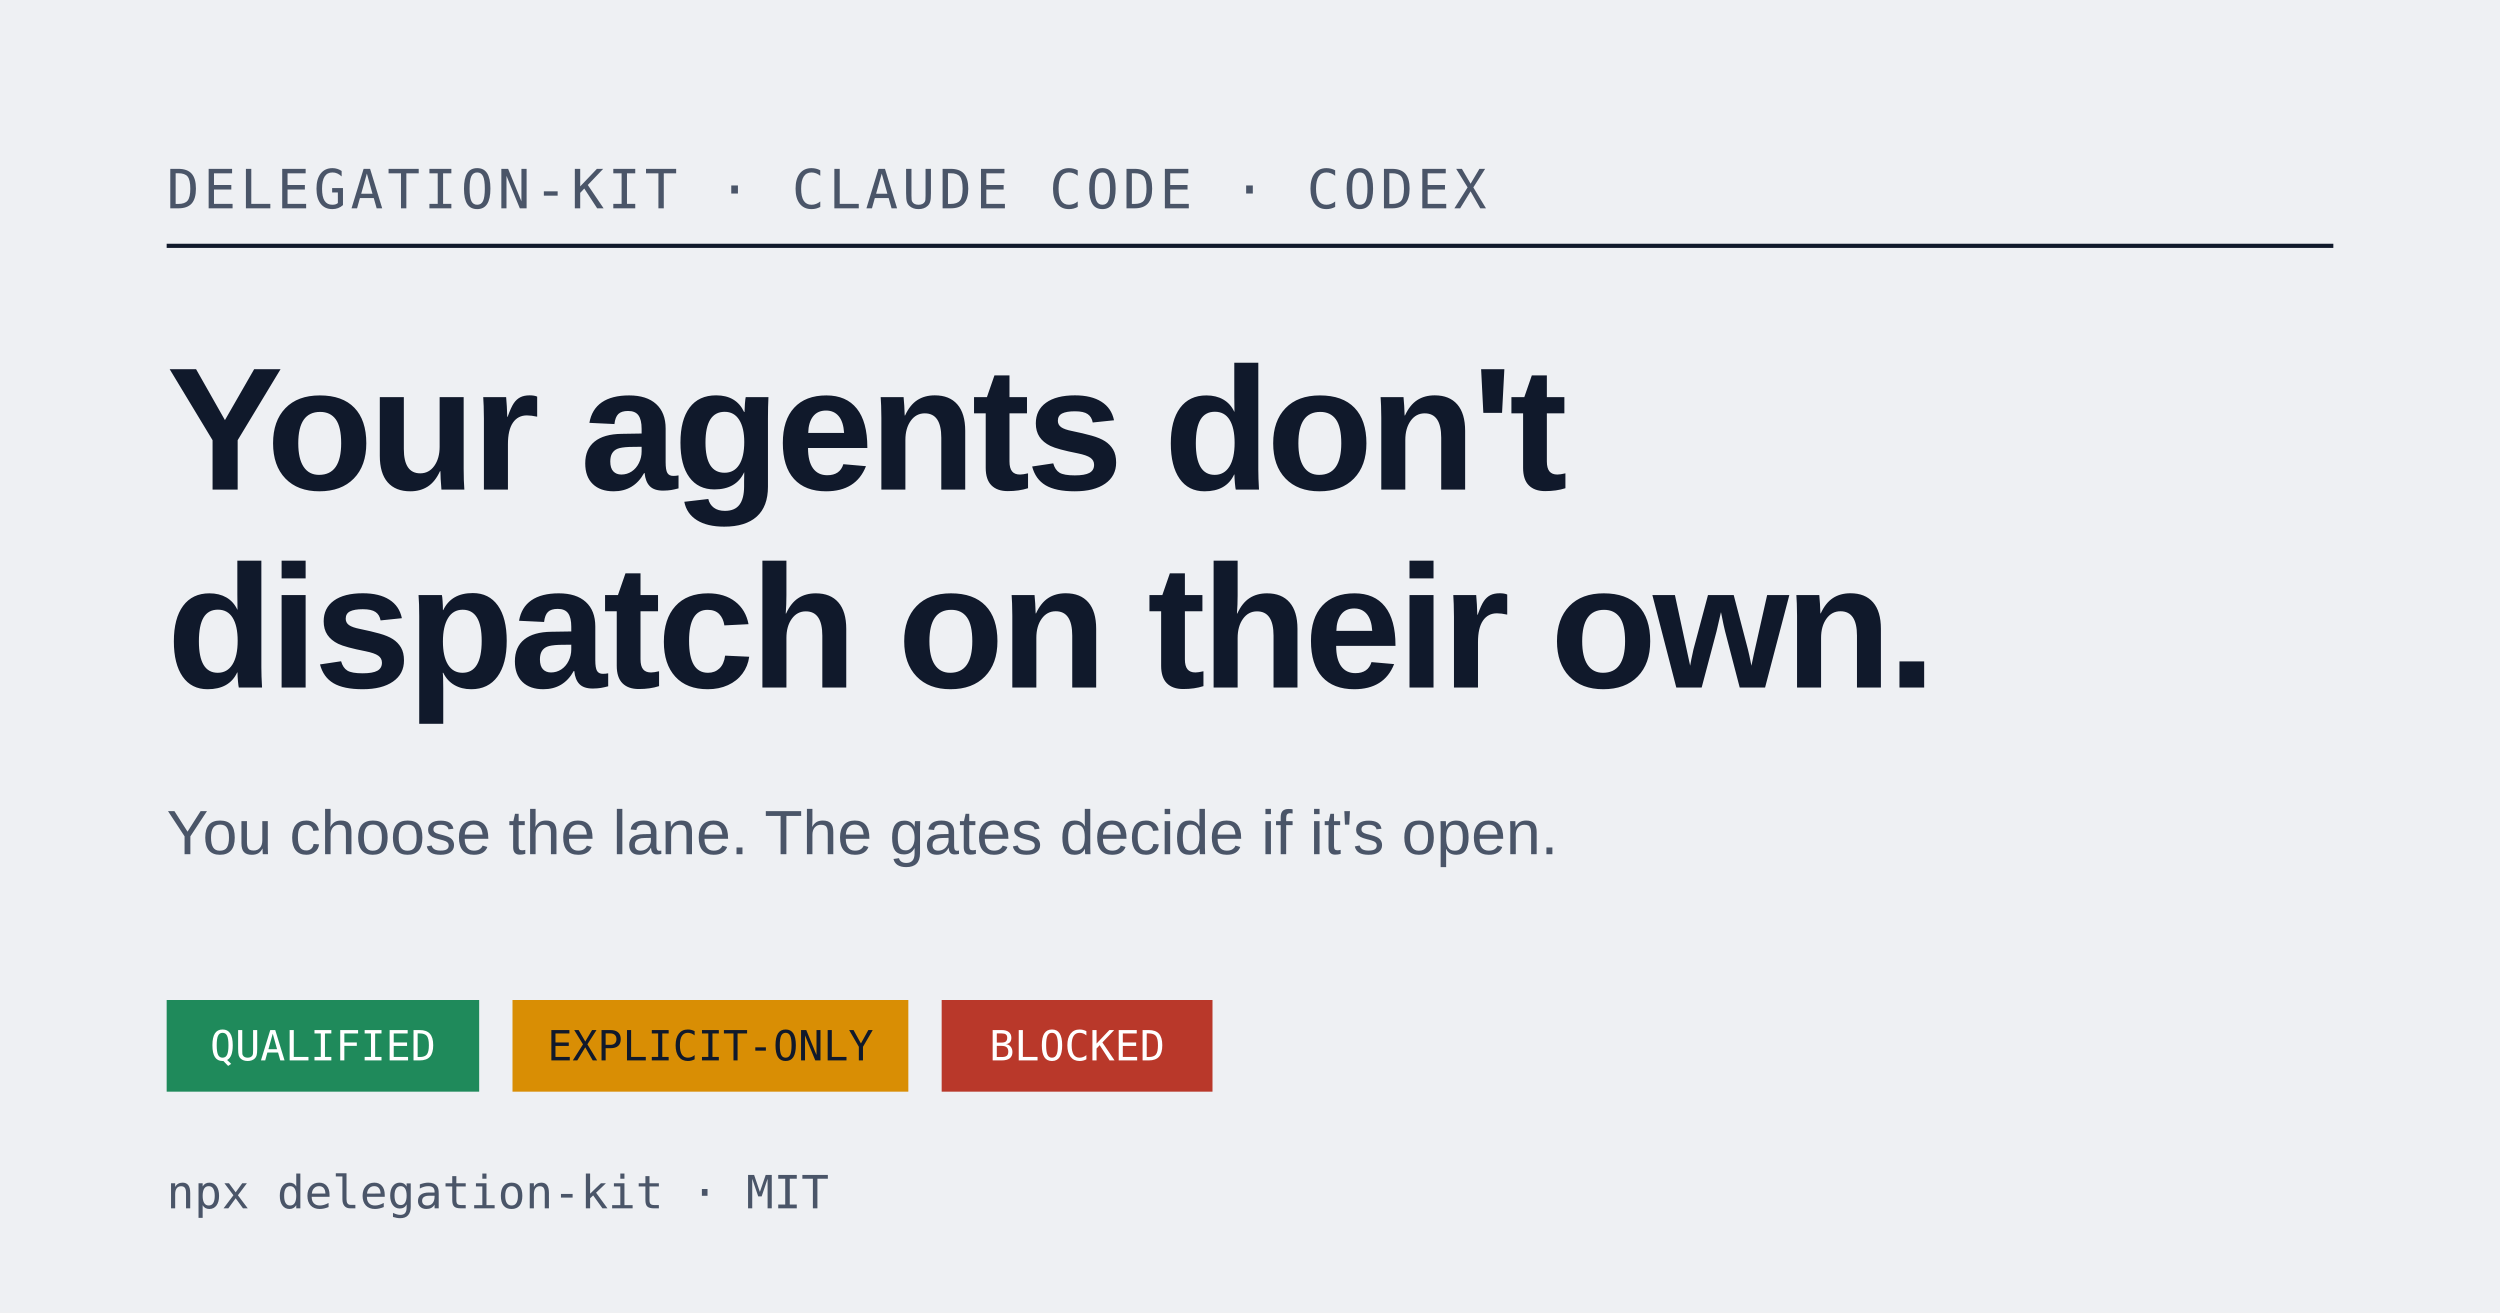
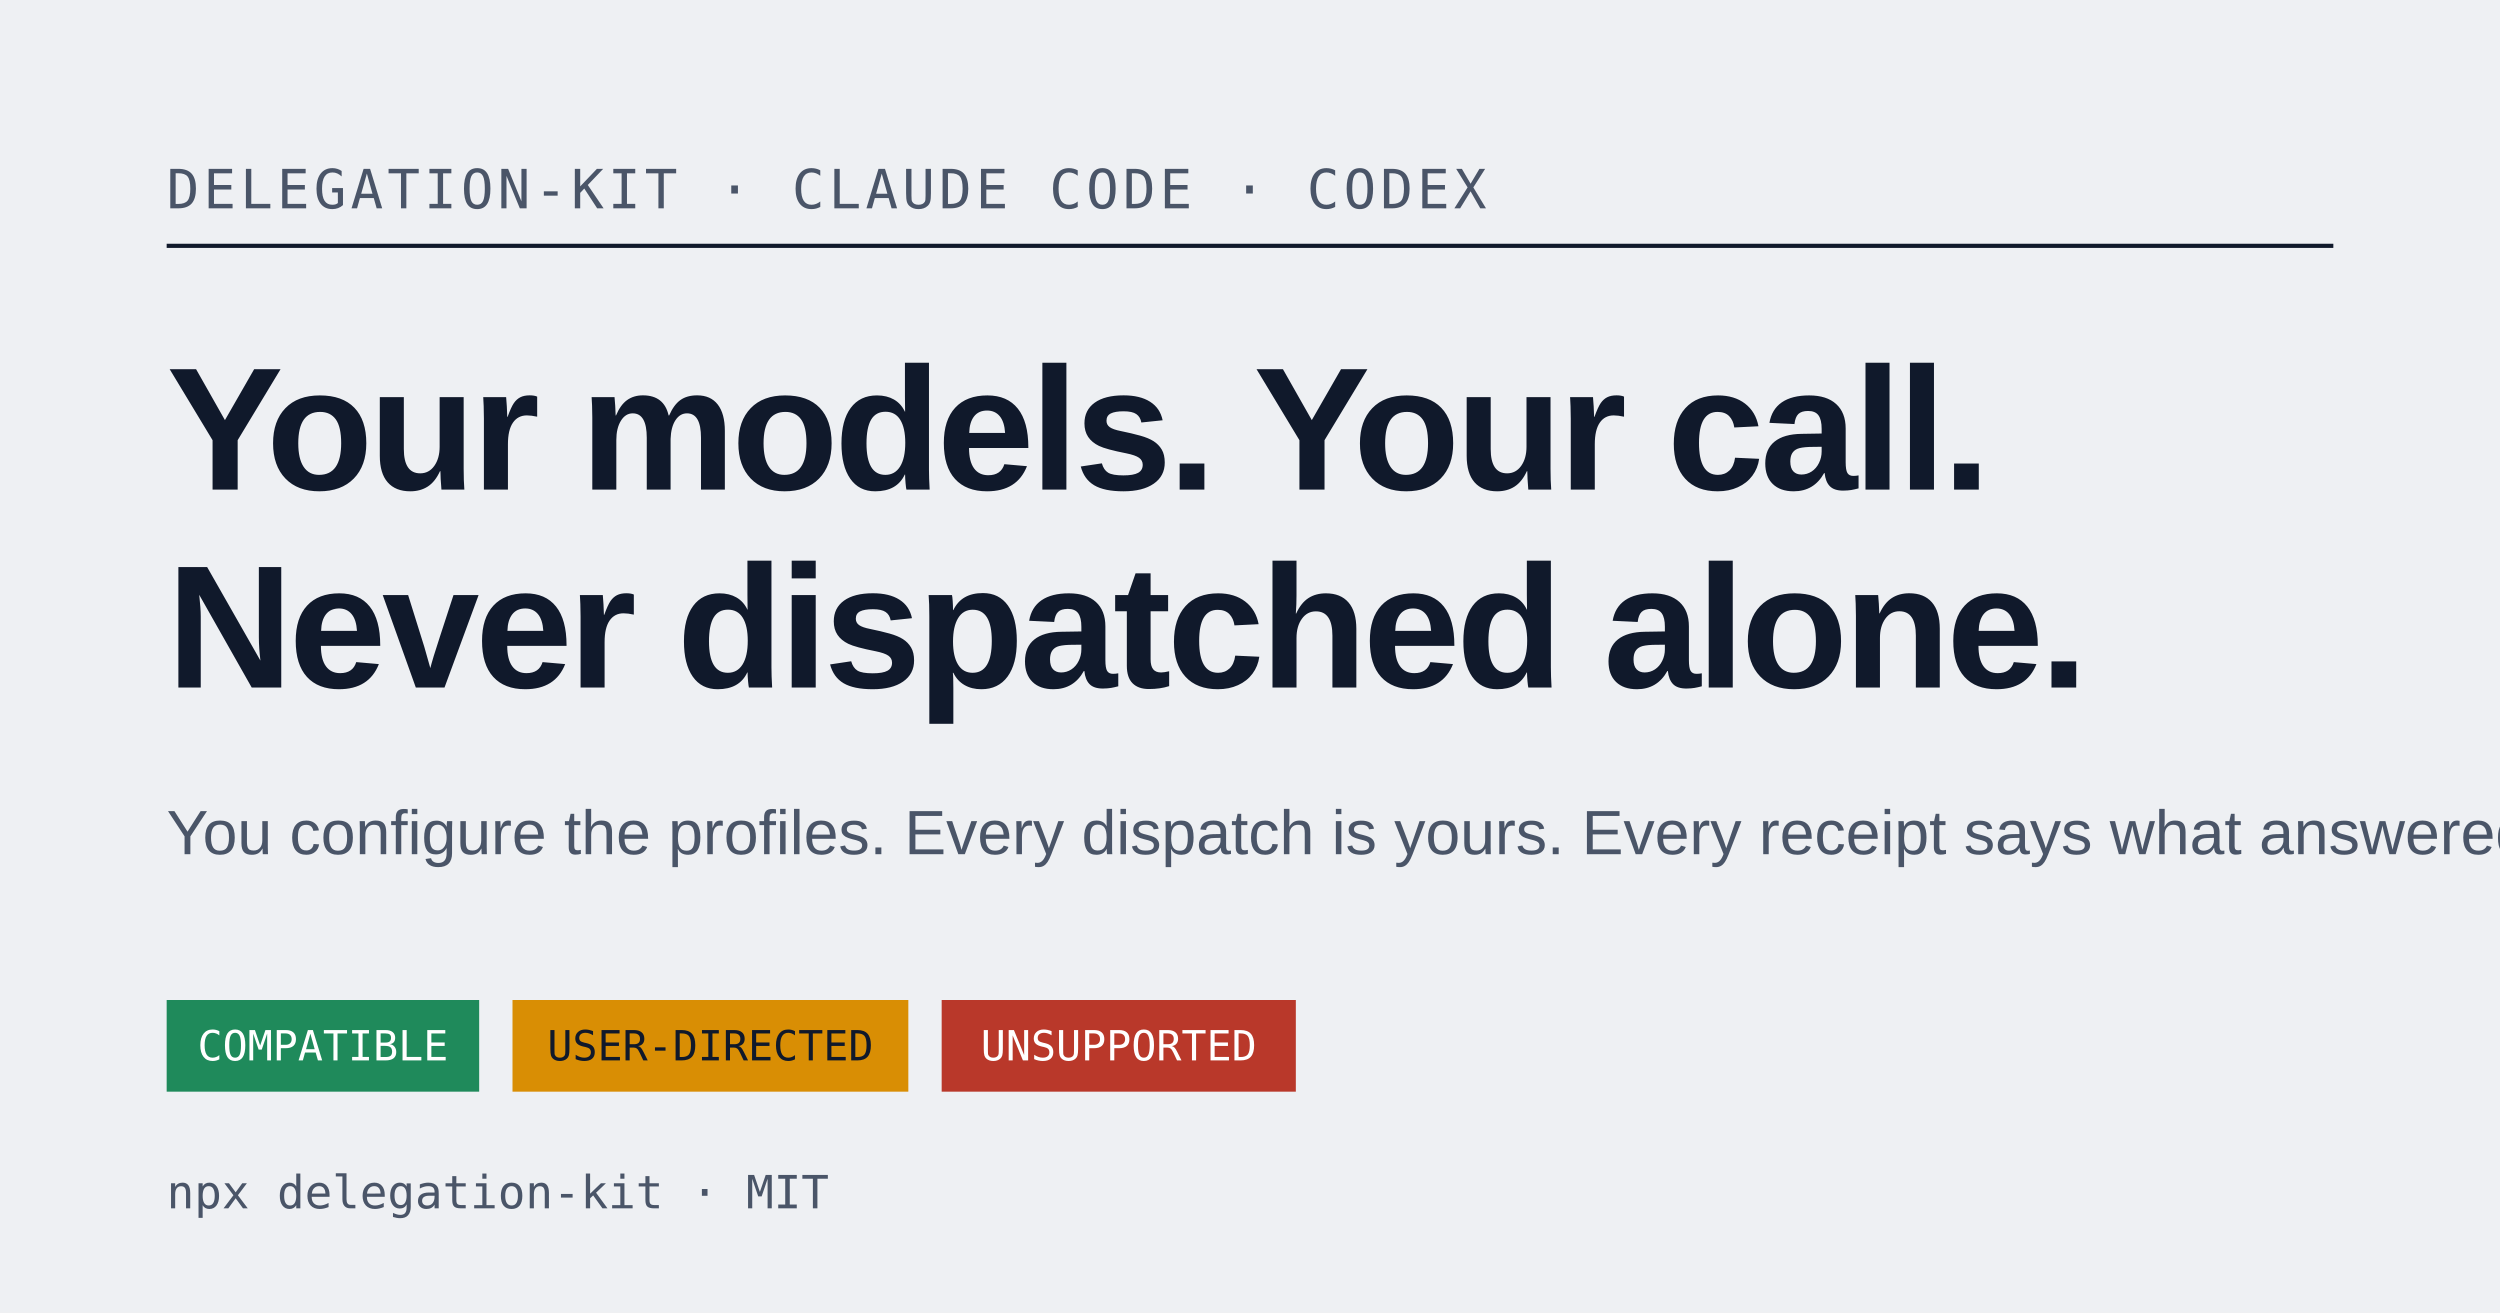
<svg xmlns="http://www.w3.org/2000/svg" viewBox="0 0 1200 630" width="1200" height="630">
  <rect width="1200" height="630" fill="#eef0f3" />
  <line x1="80" y1="118" x2="1120" y2="118" stroke="#10192b" stroke-width="2" />
  <g font-family="'IBM Plex Mono', ui-monospace, Menlo, monospace">
    <text x="80" y="100" font-size="26" fill="#4a5568" letter-spacing="2">DELEGATION-KIT · CLAUDE CODE · CODEX</text>
  </g>
  <g font-family="'Bricolage Grotesque', 'Helvetica Neue', Arial, sans-serif" font-weight="600" fill="#10192b" letter-spacing="-2">
-     <text x="80" y="235" font-size="84">Your agents don't</text>
-     <text x="80" y="330" font-size="84">dispatch on their own.</text>
+     <text x="80" y="235" font-size="84">Your models. Your call.</text>
+     <text x="80" y="330" font-size="84">Never dispatched alone.</text>
  </g>
  <g font-family="'IBM Plex Sans', 'Helvetica Neue', Arial, sans-serif" fill="#4a5568">
-     <text x="80" y="410" font-size="30">You choose the lane. The gates decide if it's open.</text>
+     <text x="80" y="410" font-size="30">You configure the profiles. Every dispatch is yours. Every receipt says what answered.</text>
  </g>
  <g font-family="'IBM Plex Mono', ui-monospace, Menlo, monospace" font-size="20" font-weight="500">
    <rect x="80" y="480" width="150" height="44" fill="#1f8a5b" />
-     <text x="155" y="509" text-anchor="middle" fill="#ffffff">QUALIFIED</text>
+     <text x="155" y="509" text-anchor="middle" fill="#ffffff">COMPATIBLE</text>
    <rect x="246" y="480" width="190" height="44" fill="#d98e04" />
-     <text x="341" y="509" text-anchor="middle" fill="#10192b">EXPLICIT-ONLY</text>
-     <rect x="452" y="480" width="130" height="44" fill="#b9382a" />
-     <text x="517" y="509" text-anchor="middle" fill="#ffffff">BLOCKED</text>
+     <text x="341" y="509" text-anchor="middle" fill="#10192b">USER-DIRECTED</text>
+     <rect x="452" y="480" width="170" height="44" fill="#b9382a" />
+     <text x="537" y="509" text-anchor="middle" fill="#ffffff">UNSUPPORTED</text>
    <text x="80" y="580" font-size="22" fill="#4a5568">npx delegation-kit · MIT</text>
  </g>
</svg>
